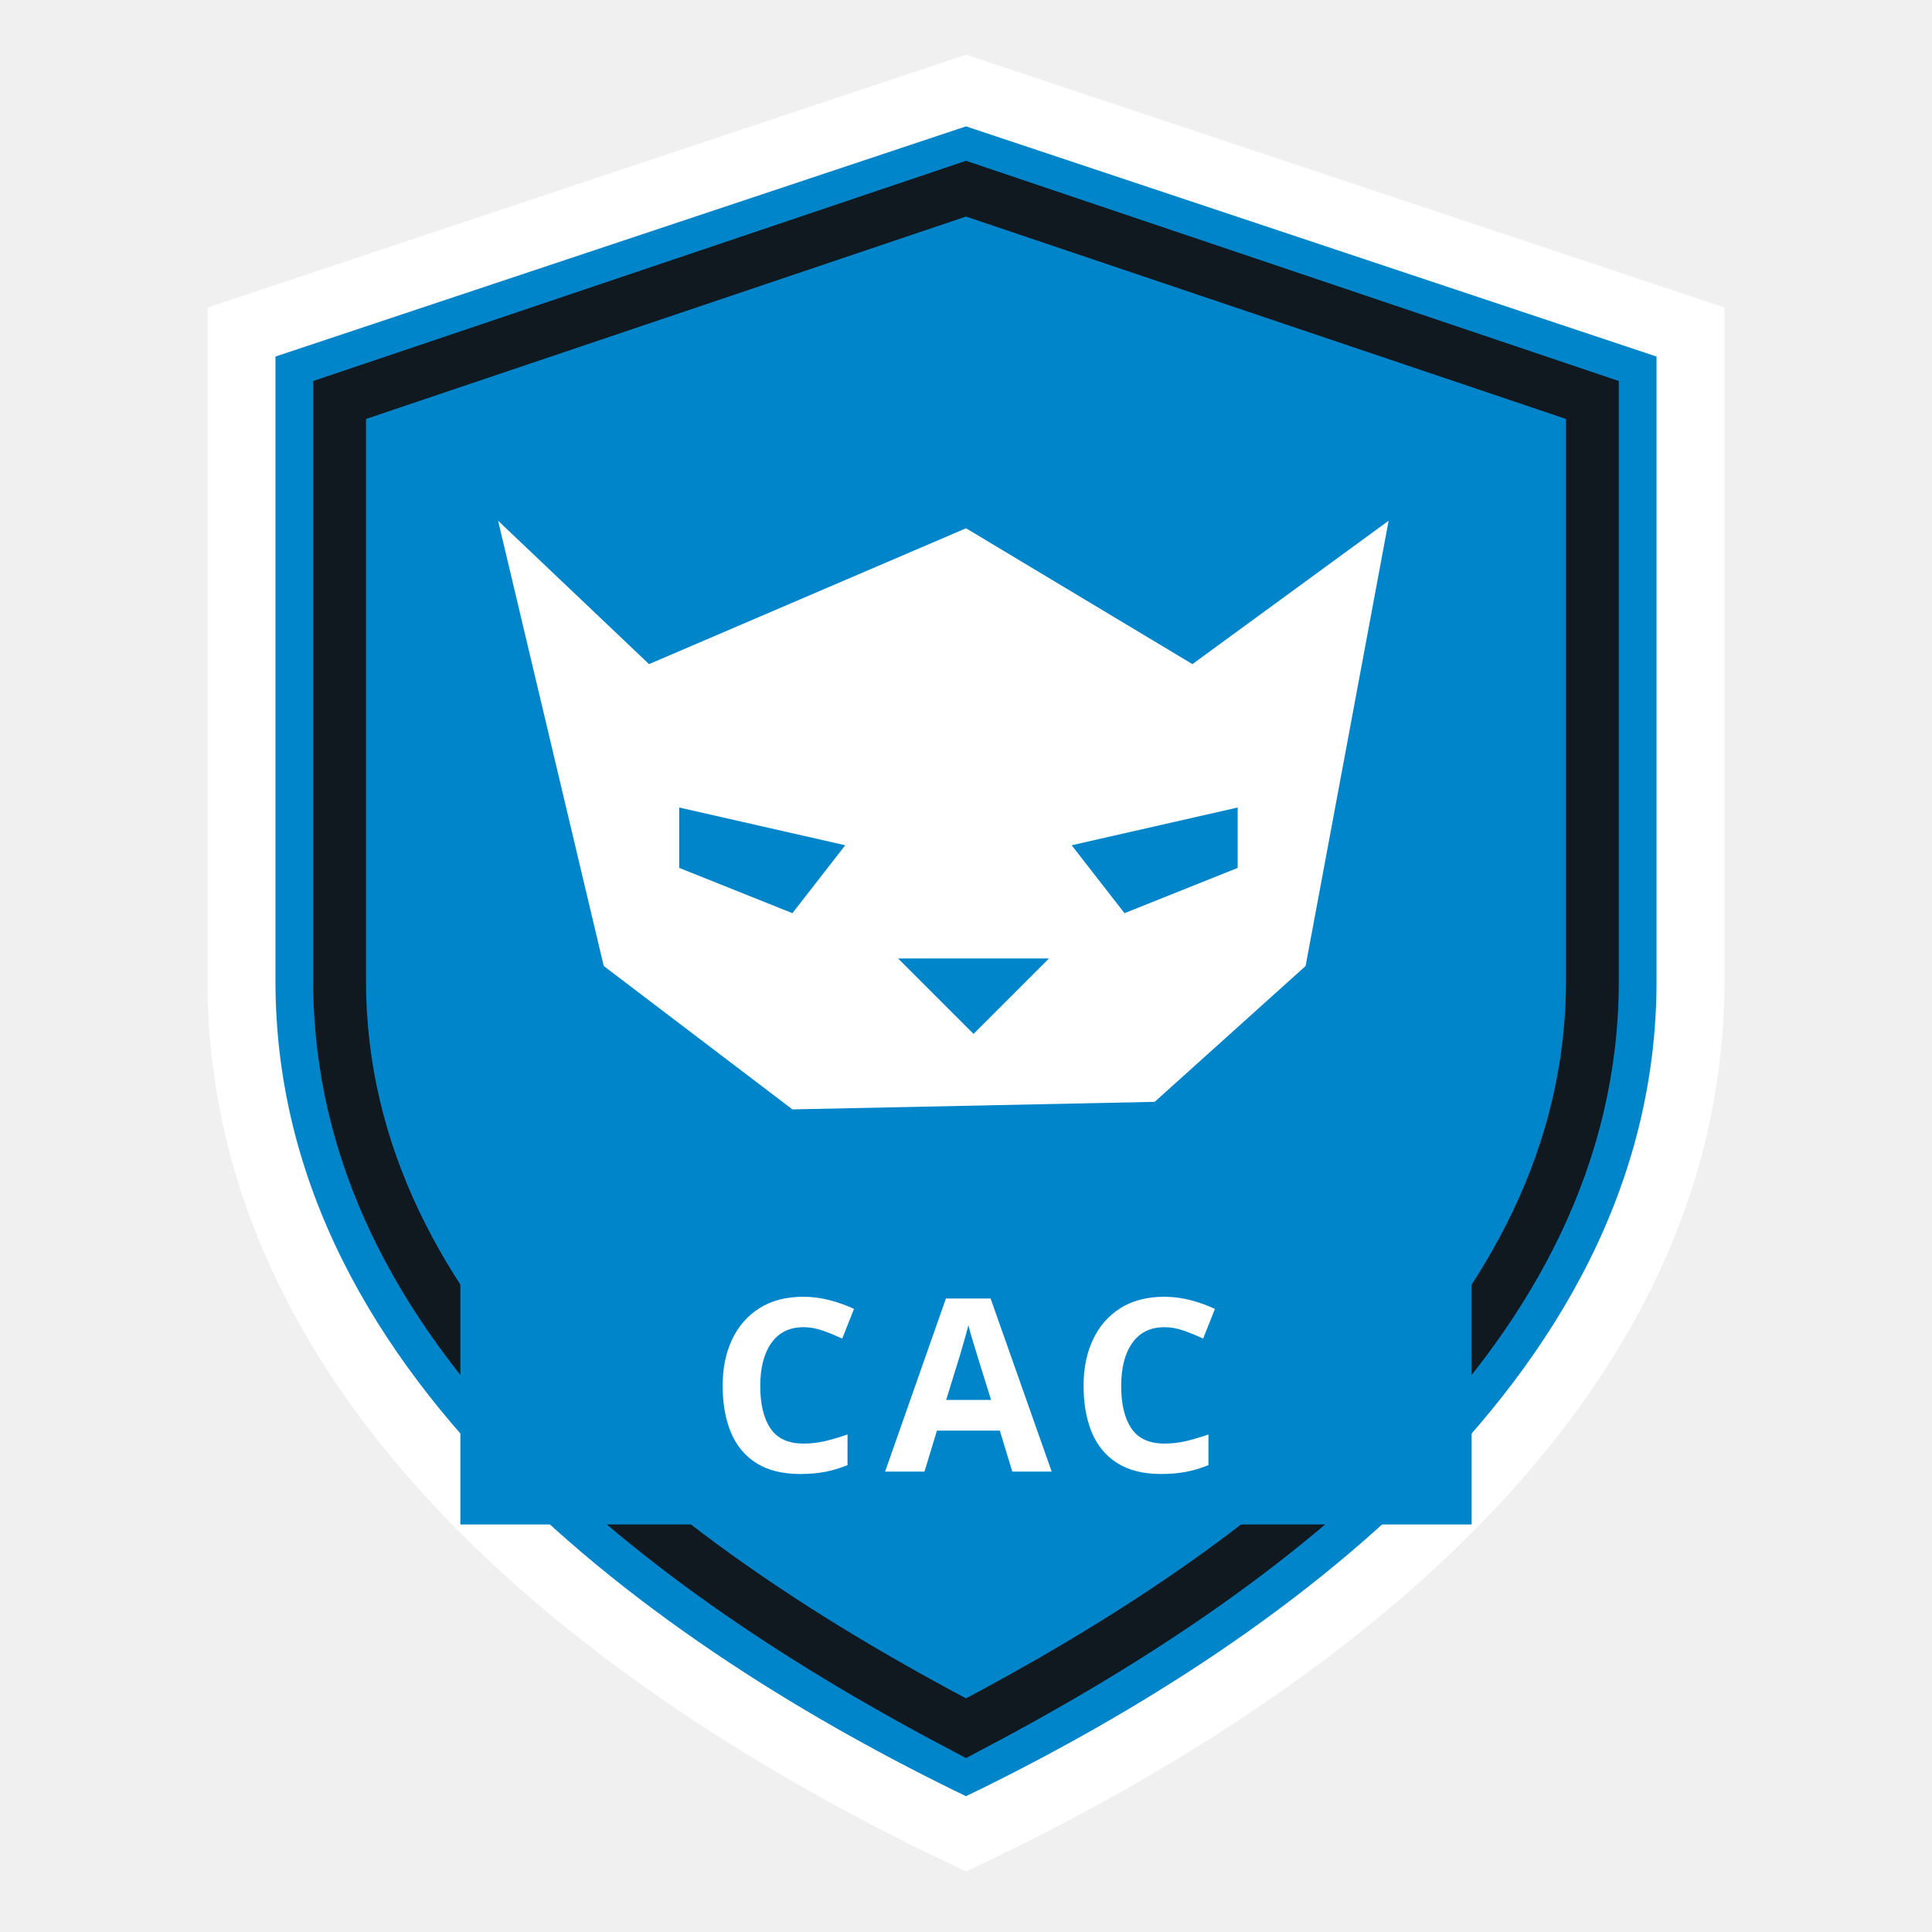
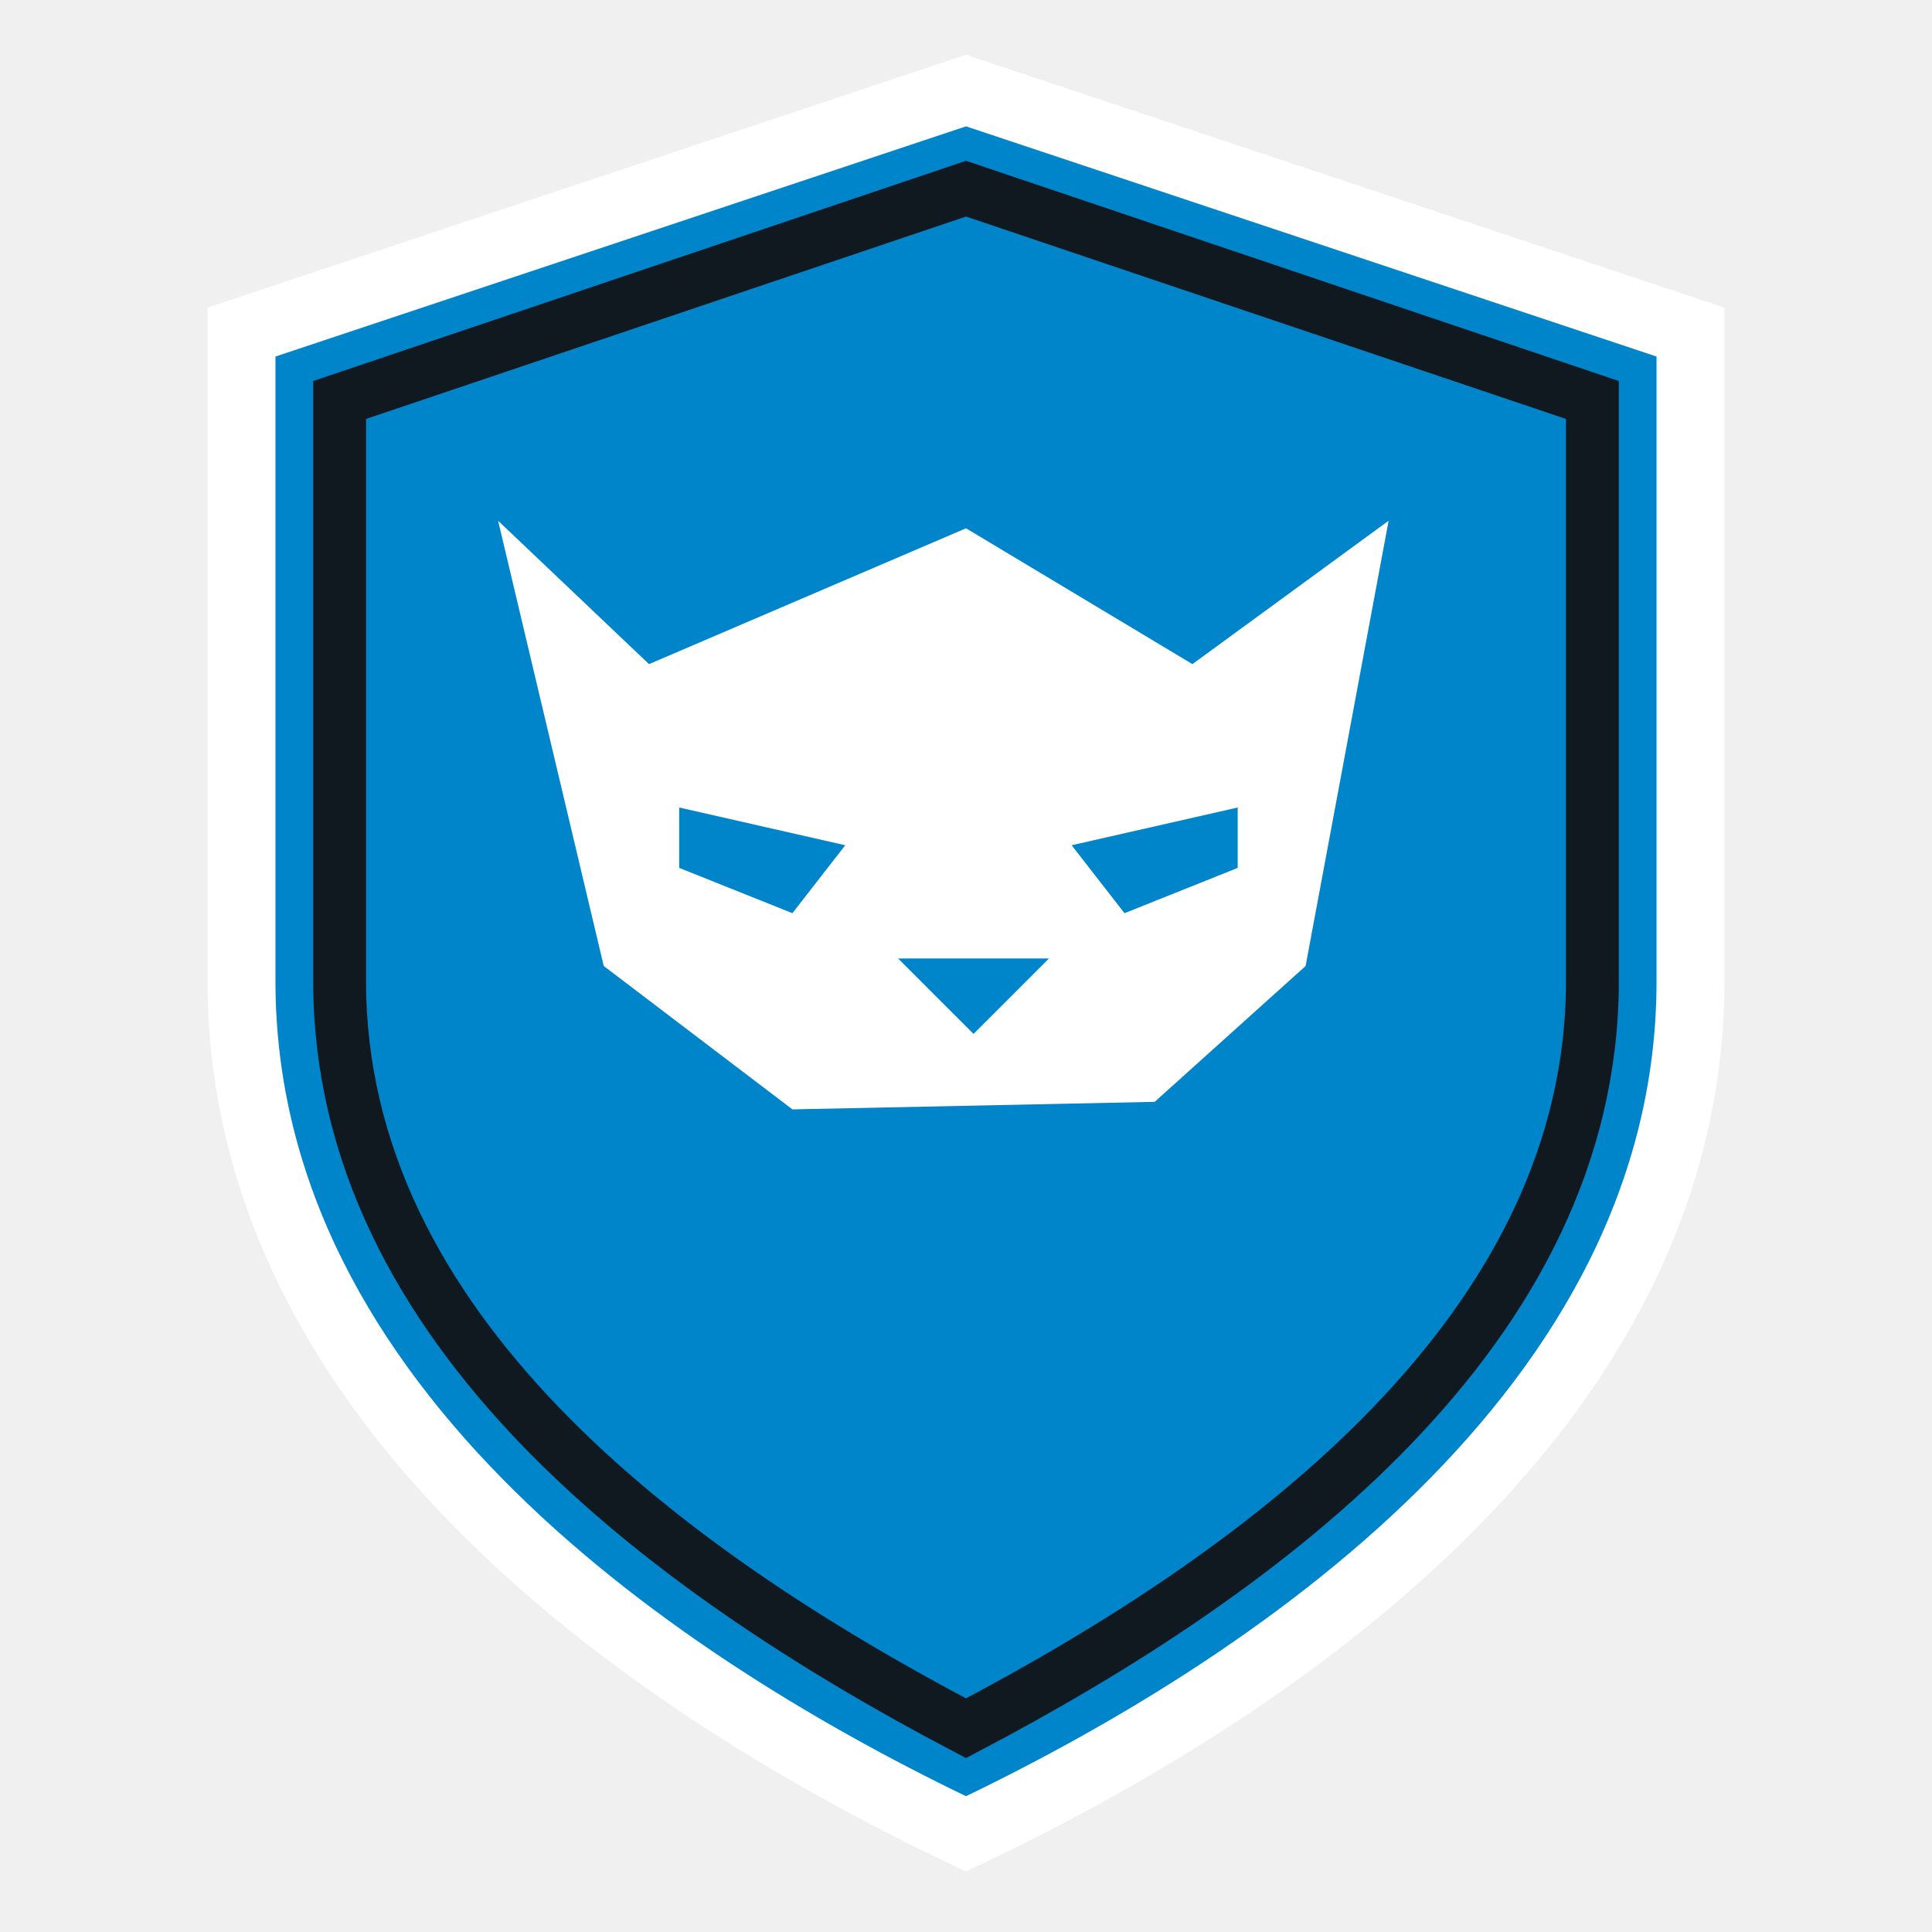
<svg xmlns="http://www.w3.org/2000/svg" width="512" height="512" viewBox="0 0 256 256">
  <path d="M128 12 224 44v86c0 57-56 94-96 113-40-19-96-56-96-113V44Z" fill="#0085ca" stroke="#ffffff" stroke-width="9" />
  <path d="M128 25 211 53v77c0 46-43 78-83 99-40-21-83-53-83-99V53Z" fill="none" stroke="#101820" stroke-width="7" />
  <g fill="#ffffff" stroke-linejoin="round" stroke-linecap="round">
    <path d="M66 69 86 88 128 70 158 88 184 69 173 128 153 146 105 147 80 128Z" />
    <path d="m90 107 22 5-7 9-15-6m74-8-22 5 7 9 15-6M119 127h20l-10 10Z" fill="#0085ca" />
  </g>
-   <path d="M61 165h134v37H61Z" fill="#0085ca" />
-   <text x="128" y="195" text-anchor="middle" font-family="sans-serif" font-size="32" font-weight="900" letter-spacing="3" fill="#ffffff">CAC</text>
</svg>
